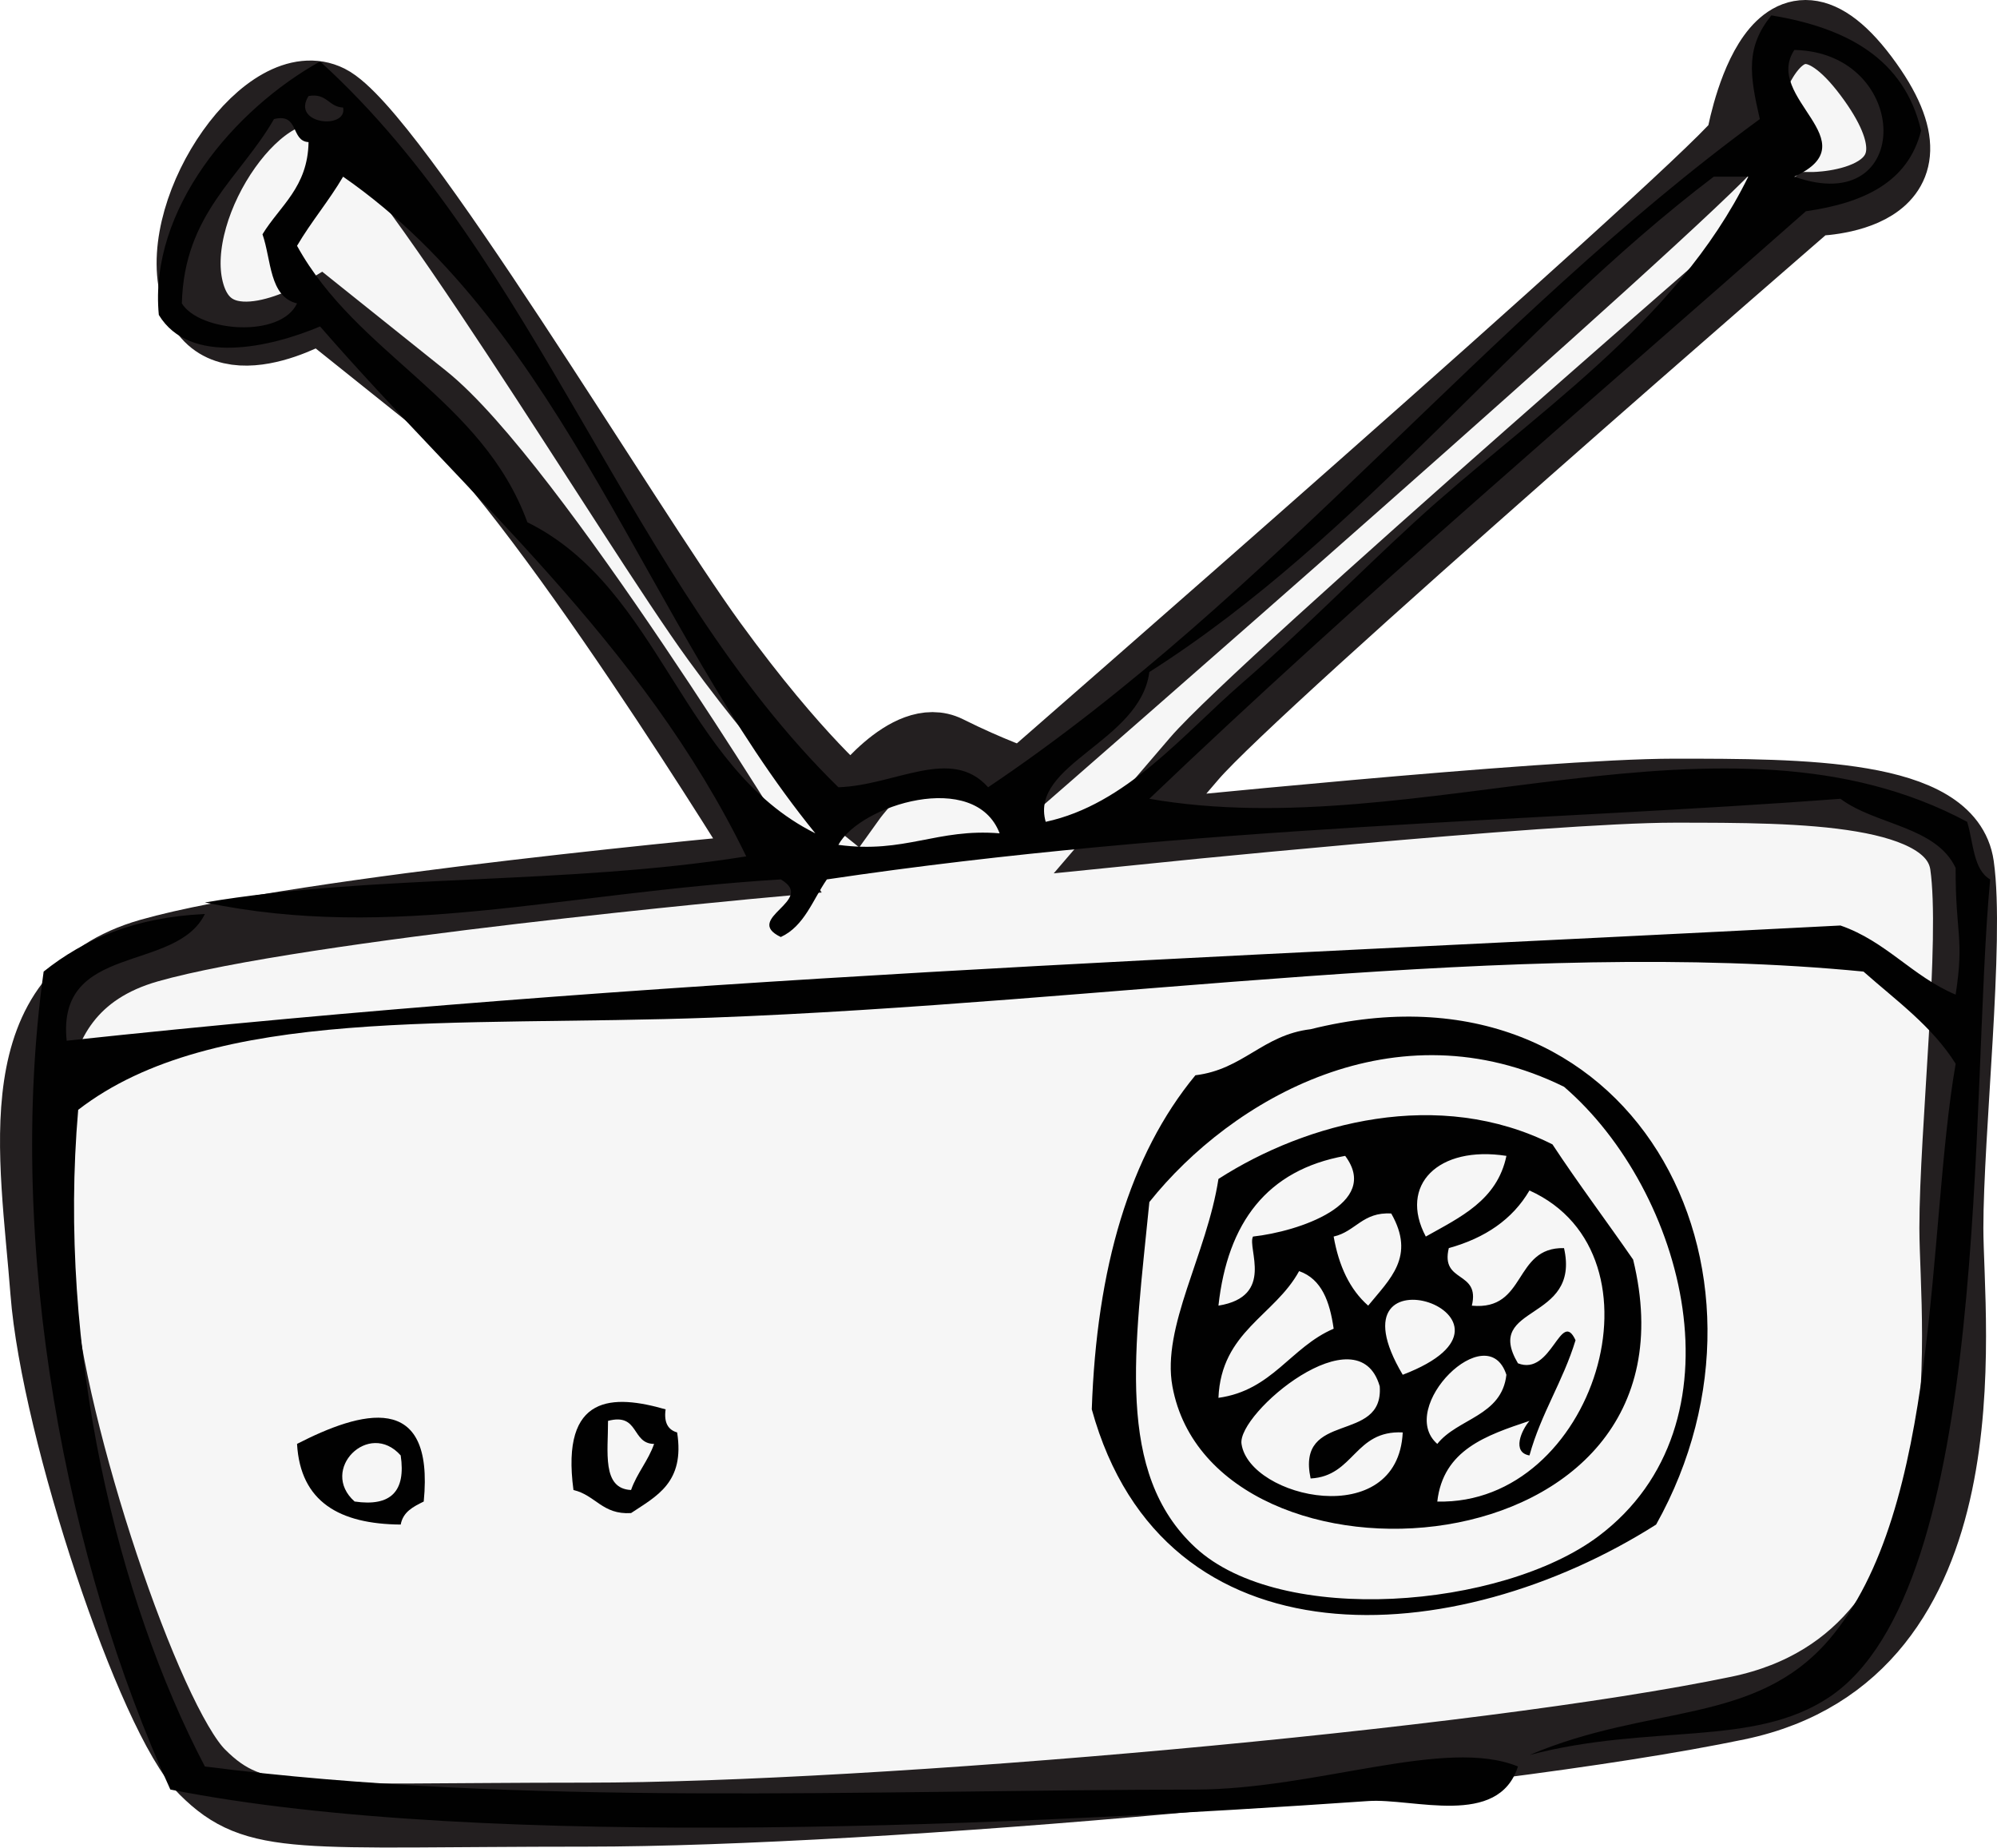
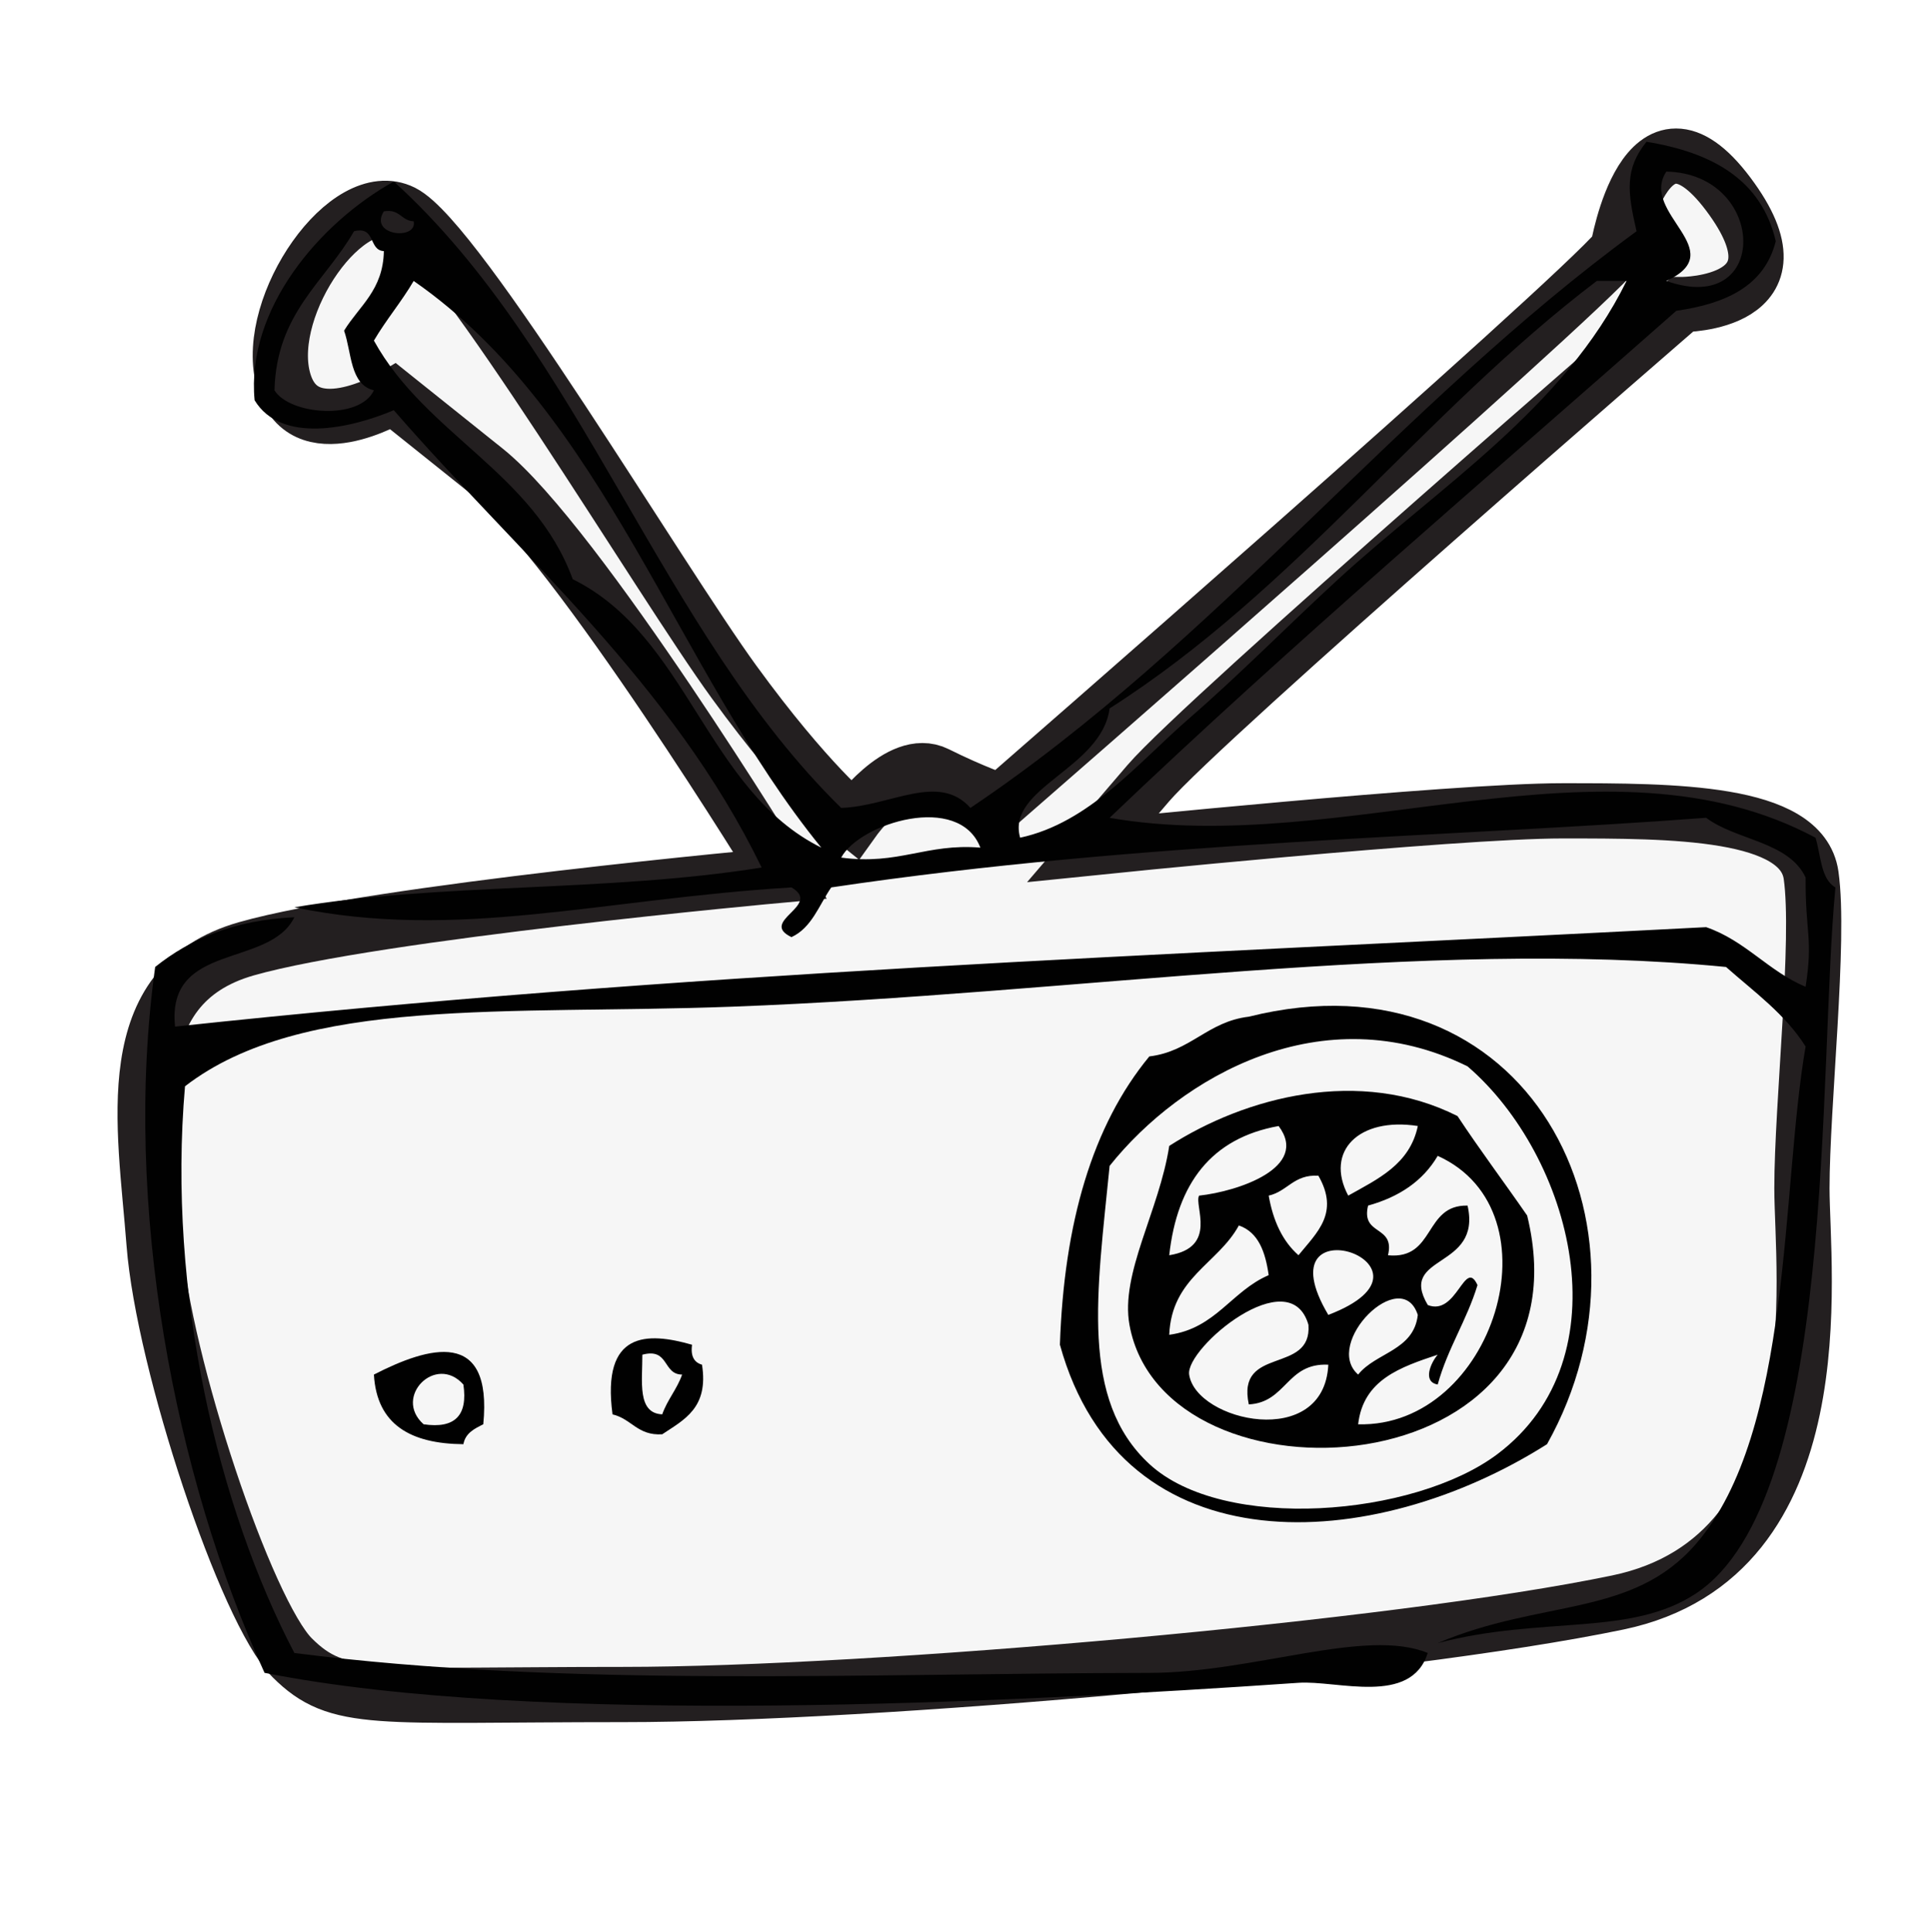
- <svg xmlns="http://www.w3.org/2000/svg" version="1.1" id="Layer_1" x="0px" y="0px" width="62.417px" height="57.734px" viewBox="0 0 62.417 57.734" enable-background="new 0 0 62.417 57.734" xml:space="preserve">
+ <svg xmlns="http://www.w3.org/2000/svg" version="1.1" id="Layer_1" x="0px" y="0px" width="69.929px" height="69.929px" viewBox="-4.255 -4.652 69.929 69.929" enable-background="new -4.255 -4.652 69.929 69.929" xml:space="preserve">
  <g>
-     <path fill="#F6F6F6" stroke="#231F20" stroke-width="2" stroke-miterlimit="10" d="M31.991,24.375c0,0,20.666-18,22.333-20   c0,0,1-6,4-2s-1.667,4-1.667,4s-17.333,15-19.333,17.333s-2,2.333-2,2.333s13-1.333,17-1.333s8.667,0,9,2.333   c0.333,2.333-0.333,8.333-0.333,11.333s1.333,13.332-6.667,15c-8,1.666-27,3.332-36,3.332s-10.333,0.334-12-1.332   s-4.667-10.668-5-15c-0.333-4.334-1.333-9.334,3.333-10.668C9.323,28.373,23.99,27.04,23.99,27.04s-7.334-12-10.667-14.667   S9.99,9.706,9.99,9.706s-3.333,2-4-0.667s2.333-7,4.333-6s9.333,13.333,12,17s4.333,5,4.333,5s1.667-2.333,3-1.667   S31.991,24.375,31.991,24.375z" />
+     <path fill="#F6F6F6" stroke="#231F20" stroke-width="2" stroke-miterlimit="10" d="M31.992,24.375c0,0,20.666-18,22.332-20   c0,0,1-6,4-2s-1.666,4-1.666,4s-17.334,15-19.334,17.333s-2,2.333-2,2.333s13-1.333,17-1.333s8.668,0,9,2.333   c0.334,2.333-0.332,8.333-0.332,11.333s1.332,13.332-6.668,15c-8,1.666-27,3.332-36,3.332s-10.333,0.334-12-1.332   s-4.667-10.668-5-15C0.991,36.04-0.009,31.04,4.657,29.706C9.323,28.373,23.99,27.04,23.99,27.04s-7.334-12-10.667-14.667   C9.99,9.706,9.99,9.706,9.99,9.706s-3.333,2-4-0.667s2.333-7,4.333-6s9.333,13.333,12,17c2.667,3.667,4.333,5,4.333,5   s1.667-2.333,3-1.667C30.989,24.038,31.992,24.375,31.992,24.375z" />
    <g>
      <g>
-         <path fill="#010101" d="M55.364,0.481c2.371,0.389,4.157,1.363,4.681,3.6c-0.41,1.63-1.816,2.264-3.601,2.52     c-6.882,6.079-13.892,12.029-20.521,18.36c8.42,1.469,17.986-3.335,25.561,0.72c0.199,0.641,0.186,1.495,0.72,1.8     c-0.64,6.676,0.074,22.165-5.04,25.56c-2.375,1.577-5.563,0.806-9.359,1.801c3.781-1.604,7.051-0.918,9.359-3.601     c3.495-4.061,3.065-12.838,3.961-18c-0.742-1.179-1.863-1.978-2.881-2.88c-10.876-1.063-23.602,0.979-36,1.439     c-8.096,0.301-15.557-0.396-19.8,2.881c-0.65,7.475,1.209,15.273,3.96,20.52c9.848,1.26,20.51,0.736,30.96,0.721     c3.789-0.006,7.826-1.648,10.08-0.721c-0.613,1.924-3.276,0.983-4.681,1.08C32.333,57,15.16,57.876,5.324,55.921     C2.093,48.861,0.162,39,1.364,30.361c1.266-1.014,2.86-1.7,5.04-1.8c-0.908,1.853-4.638,0.883-4.32,3.96     c18.569-1.987,34.744-2.527,55.44-3.6c1.427,0.492,2.249,1.592,3.6,2.16c0.277-1.785-0.009-1.908,0-3.96     c-0.616-1.305-2.503-1.337-3.6-2.16c-9.136,0.695-20.337,0.831-31.68,2.52c-0.442,0.638-0.701,1.459-1.44,1.8     c-1.211-0.581,1.132-1.14,0-1.8c-6.931,0.424-12.1,1.946-18,0.72c5.292-0.896,11.283-0.538,16.92-1.44     c-3.26-6.7-8.69-11.23-13.32-16.56c-1.571,0.664-4.08,1.224-5.04-0.36c-0.316-3.305,2.366-6.434,5.04-7.92     c6.796,6.164,9.651,16.269,16.2,22.68c1.783-0.058,3.524-1.296,4.68,0c8.972-6.028,15.454-14.546,24.12-20.88     C54.677,2.31,54.565,1.476,55.364,0.481z M56.083,5.521c3.758,1.333,3.67-3.881,0-3.96C55.093,3.066,58.468,4.423,56.083,5.521z      M10.724,3.361c-0.46-0.02-0.499-0.461-1.08-0.36C9.084,3.887,10.867,4.06,10.724,3.361z M5.684,9.481     c0.548,0.891,3.086,1.096,3.6,0c-0.872-0.208-0.8-1.359-1.08-2.16c0.547-0.894,1.415-1.466,1.44-2.88     c-0.567-0.032-0.282-0.918-1.08-0.72C7.514,5.551,5.755,6.672,5.684,9.481z M10.724,5.521c-0.443,0.756-0.996,1.404-1.44,2.16     c1.875,3.405,5.785,4.775,7.2,8.64c4.176,2.064,4.831,7.649,9,9.72C20.208,19.557,17.665,10.34,10.724,5.521z M53.564,5.521     c-6.276,4.764-10.896,11.183-17.641,15.48c-0.287,2.185-3.754,2.868-3.239,4.68c2.52-0.542,4.288-2.732,6.12-4.32     c1.848-1.602,3.6-3.388,5.399-5.04c3.628-3.33,8.166-6.173,10.44-10.8C54.284,5.521,53.923,5.521,53.564,5.521z M26.204,26.401     c2.082,0.282,3.078-0.522,5.04-0.36C30.474,24.033,26.876,25.155,26.204,26.401z" />
-         <path fill="#010101" d="M40.964,32.162c10.086-2.516,15.242,7.541,10.799,15.479c-6.286,3.989-15.389,4.558-17.639-3.601     c0.15-4.408,1.176-7.941,3.239-10.439C38.863,33.419,39.464,32.341,40.964,32.162z M37.364,48.361     c2.675,2.473,9.583,1.908,12.601-0.359c4.653-3.5,2.699-10.789-1.08-14.041c-5.258-2.593-10.387,0.377-12.961,3.601     C35.47,42.147,34.841,46.029,37.364,48.361z" />
-         <path fill="#010101" d="M20.804,44.041c-0.059,0.418,0.08,0.642,0.36,0.721c0.247,1.566-0.647,1.992-1.44,2.52     c-0.896,0.057-1.114-0.564-1.8-0.72C17.519,43.539,19.18,43.575,20.804,44.041z M19.724,46.561     c0.188-0.533,0.533-0.907,0.72-1.44c-0.715-0.004-0.458-0.981-1.44-0.72C19.009,45.356,18.804,46.521,19.724,46.561z" />
-         <path fill="#010101" d="M13.244,46.921c-0.32,0.16-0.644,0.315-0.72,0.72c-1.906-0.015-3.136-0.704-3.24-2.521     C11.269,44.103,13.586,43.427,13.244,46.921z M11.084,46.921c1.127,0.166,1.607-0.313,1.44-1.44     C11.532,44.361,9.964,45.929,11.084,46.921z" />
-         <path fill="#010101" d="M38.083,36.841c2.762-1.776,6.893-2.867,10.44-1.08c0.81,1.229,1.687,2.394,2.521,3.6     c2.424,9.923-13.145,10.835-14.4,3.96C36.304,41.46,37.722,39.191,38.083,36.841z M38.083,40.8     c1.771-0.286,0.891-1.801,1.08-2.159c1.417-0.155,4.008-1.017,2.881-2.521C39.601,36.558,38.369,38.207,38.083,40.8z      M44.564,38.641c1.074-0.604,2.23-1.13,2.52-2.521C44.953,35.789,43.708,37.032,44.564,38.641z M47.804,45.481     c-0.561-0.095-0.25-0.79,0-1.08c-1.348,0.451-2.696,0.903-2.881,2.521c4.905,0.125,7.342-7.709,2.881-9.721     c-0.532,0.908-1.393,1.488-2.521,1.801c-0.269,1.107,0.988,0.691,0.72,1.799c1.726,0.166,1.287-1.834,2.881-1.799     c0.528,2.328-2.541,1.746-1.44,3.6c1.056,0.414,1.337-1.727,1.8-0.721C48.852,43.169,48.167,44.164,47.804,45.481z      M41.684,38.641c0.161,0.92,0.505,1.655,1.079,2.159c0.679-0.834,1.49-1.532,0.721-2.879     C42.589,37.866,42.37,38.487,41.684,38.641z M38.083,43.681c1.688-0.233,2.254-1.585,3.601-2.16c-0.12-0.84-0.369-1.551-1.08-1.8     C39.841,41.119,38.169,41.607,38.083,43.681z M43.843,42.96C48.533,41.166,41.331,38.734,43.843,42.96L43.843,42.96z      M38.804,45.121c0.252,1.698,4.889,2.744,5.039-0.359c-1.514-0.074-1.512,1.367-2.879,1.439c-0.461-2.142,2.291-1.068,2.16-2.88     C42.452,40.977,38.662,44.166,38.804,45.121z M44.923,45.121c0.638-0.803,2.015-0.865,2.16-2.16     C46.49,41.134,43.634,43.99,44.923,45.121z" />
+         <path fill="#010101" d="M55.364,0.481c2.371,0.389,4.157,1.362,4.681,3.6c-0.41,1.63-1.815,2.264-3.601,2.521     C49.562,12.68,42.552,18.63,35.923,24.961c8.42,1.47,17.986-3.335,25.561,0.721c0.199,0.641,0.186,1.494,0.721,1.8     c-0.641,6.676,0.073,22.165-5.041,25.56c-2.375,1.577-5.563,0.807-9.358,1.801c3.78-1.604,7.051-0.918,9.358-3.601     c3.496-4.061,3.065-12.838,3.961-18c-0.742-1.179-1.862-1.978-2.881-2.88c-10.875-1.063-23.602,0.979-36,1.438     c-8.096,0.302-15.557-0.396-19.8,2.882c-0.65,7.475,1.209,15.272,3.96,20.52c9.848,1.26,20.51,0.736,30.96,0.721     c3.789-0.006,7.826-1.647,10.08-0.721c-0.612,1.924-3.276,0.983-4.681,1.08C32.333,57,15.16,57.876,5.324,55.921     C2.093,48.861,0.162,39,1.364,30.361c1.266-1.014,2.86-1.7,5.04-1.8c-0.908,1.853-4.638,0.883-4.32,3.96     c18.569-1.987,34.744-2.527,55.44-3.601c1.427,0.492,2.249,1.593,3.601,2.16c0.276-1.785-0.01-1.908,0-3.96     c-0.617-1.305-2.504-1.337-3.601-2.16c-9.136,0.695-20.337,0.831-31.68,2.521c-0.442,0.638-0.701,1.459-1.44,1.8     c-1.211-0.581,1.132-1.14,0-1.8c-6.931,0.424-12.1,1.945-18,0.72c5.292-0.896,11.283-0.538,16.92-1.44     c-3.26-6.699-8.69-11.229-13.32-16.56c-1.571,0.664-4.08,1.224-5.04-0.36c-0.316-3.305,2.366-6.434,5.04-7.92     c6.796,6.164,9.651,16.27,16.2,22.681c1.783-0.059,3.524-1.296,4.68,0c8.972-6.028,15.454-14.546,24.12-20.88     C54.677,2.31,54.565,1.476,55.364,0.481z M56.083,5.521c3.758,1.333,3.67-3.881,0-3.96C55.093,3.066,58.468,4.423,56.083,5.521z      M10.724,3.361c-0.46-0.021-0.499-0.461-1.08-0.36C9.084,3.887,10.867,4.06,10.724,3.361z M5.684,9.481     c0.548,0.891,3.086,1.096,3.6,0c-0.872-0.208-0.8-1.359-1.08-2.16c0.547-0.895,1.415-1.466,1.44-2.88     c-0.567-0.032-0.282-0.918-1.08-0.72C7.514,5.551,5.755,6.672,5.684,9.481z M10.724,5.521c-0.443,0.756-0.996,1.403-1.44,2.16     c1.875,3.404,5.785,4.774,7.2,8.64c4.176,2.063,4.831,7.648,9,9.72C20.208,19.557,17.665,10.34,10.724,5.521z M53.564,5.521     c-6.275,4.764-10.896,11.183-17.641,15.479c-0.287,2.186-3.754,2.868-3.239,4.681c2.521-0.542,4.288-2.732,6.12-4.32     c1.848-1.603,3.6-3.388,5.398-5.04c3.629-3.33,8.166-6.173,10.44-10.8C54.285,5.521,53.923,5.521,53.564,5.521z M26.204,26.401     c2.082,0.282,3.078-0.522,5.04-0.36C30.474,24.033,26.876,25.155,26.204,26.401z" />
+         <path fill="#010101" d="M40.964,32.162c10.086-2.516,15.242,7.541,10.799,15.479c-6.286,3.988-15.389,4.558-17.639-3.602     c0.149-4.408,1.176-7.94,3.238-10.438C38.863,33.419,39.464,32.341,40.964,32.162z M37.364,48.361     c2.675,2.473,9.583,1.908,12.601-0.359c4.654-3.5,2.699-10.789-1.08-14.041c-5.258-2.593-10.387,0.377-12.961,3.602     C35.47,42.147,34.841,46.029,37.364,48.361z" />
+         <path fill="#010101" d="M20.804,44.041c-0.059,0.418,0.08,0.643,0.36,0.722c0.247,1.565-0.647,1.991-1.44,2.52     c-0.896,0.057-1.114-0.564-1.8-0.72C17.519,43.539,19.18,43.575,20.804,44.041z M19.724,46.561     c0.188-0.533,0.533-0.907,0.72-1.44c-0.715-0.004-0.458-0.98-1.44-0.72C19.009,45.356,18.804,46.521,19.724,46.561z" />
+         <path fill="#010101" d="M13.244,46.921c-0.32,0.16-0.644,0.315-0.72,0.721c-1.906-0.016-3.136-0.704-3.24-2.521     C11.269,44.103,13.586,43.427,13.244,46.921z M11.084,46.921c1.127,0.166,1.607-0.313,1.44-1.439     C11.532,44.361,9.964,45.929,11.084,46.921z" />
+         <path fill="#010101" d="M38.083,36.841c2.762-1.775,6.893-2.866,10.439-1.08c0.811,1.229,1.688,2.395,2.521,3.601     c2.424,9.923-13.146,10.835-14.4,3.96C36.304,41.46,37.722,39.191,38.083,36.841z M38.083,40.8     c1.771-0.285,0.891-1.801,1.08-2.158c1.416-0.155,4.008-1.018,2.881-2.521C39.601,36.558,38.369,38.207,38.083,40.8z      M44.564,38.641c1.074-0.604,2.23-1.131,2.52-2.521C44.953,35.789,43.708,37.032,44.564,38.641z M47.804,45.481     c-0.561-0.096-0.25-0.79,0-1.08c-1.348,0.451-2.696,0.903-2.881,2.521c4.904,0.125,7.342-7.709,2.881-9.721     c-0.532,0.908-1.393,1.488-2.521,1.801c-0.269,1.107,0.988,0.691,0.721,1.799c1.726,0.166,1.287-1.834,2.881-1.799     c0.527,2.328-2.541,1.746-1.44,3.601c1.056,0.414,1.337-1.728,1.8-0.722C48.852,43.169,48.167,44.164,47.804,45.481z      M41.684,38.641c0.161,0.92,0.505,1.654,1.079,2.158c0.679-0.834,1.49-1.531,0.721-2.879     C42.589,37.866,42.371,38.487,41.684,38.641z M38.083,43.681c1.688-0.233,2.254-1.585,3.601-2.16     c-0.12-0.84-0.369-1.552-1.08-1.8C39.841,41.119,38.169,41.607,38.083,43.681z M43.843,42.96     C48.533,41.166,41.332,38.734,43.843,42.96L43.843,42.96z M38.804,45.121c0.252,1.698,4.889,2.744,5.039-0.358     c-1.514-0.074-1.512,1.366-2.879,1.438c-0.461-2.142,2.291-1.068,2.16-2.88C42.453,40.977,38.662,44.166,38.804,45.121z      M44.923,45.121c0.638-0.803,2.015-0.865,2.16-2.16C46.49,41.134,43.634,43.99,44.923,45.121z" />
      </g>
    </g>
  </g>
</svg>
